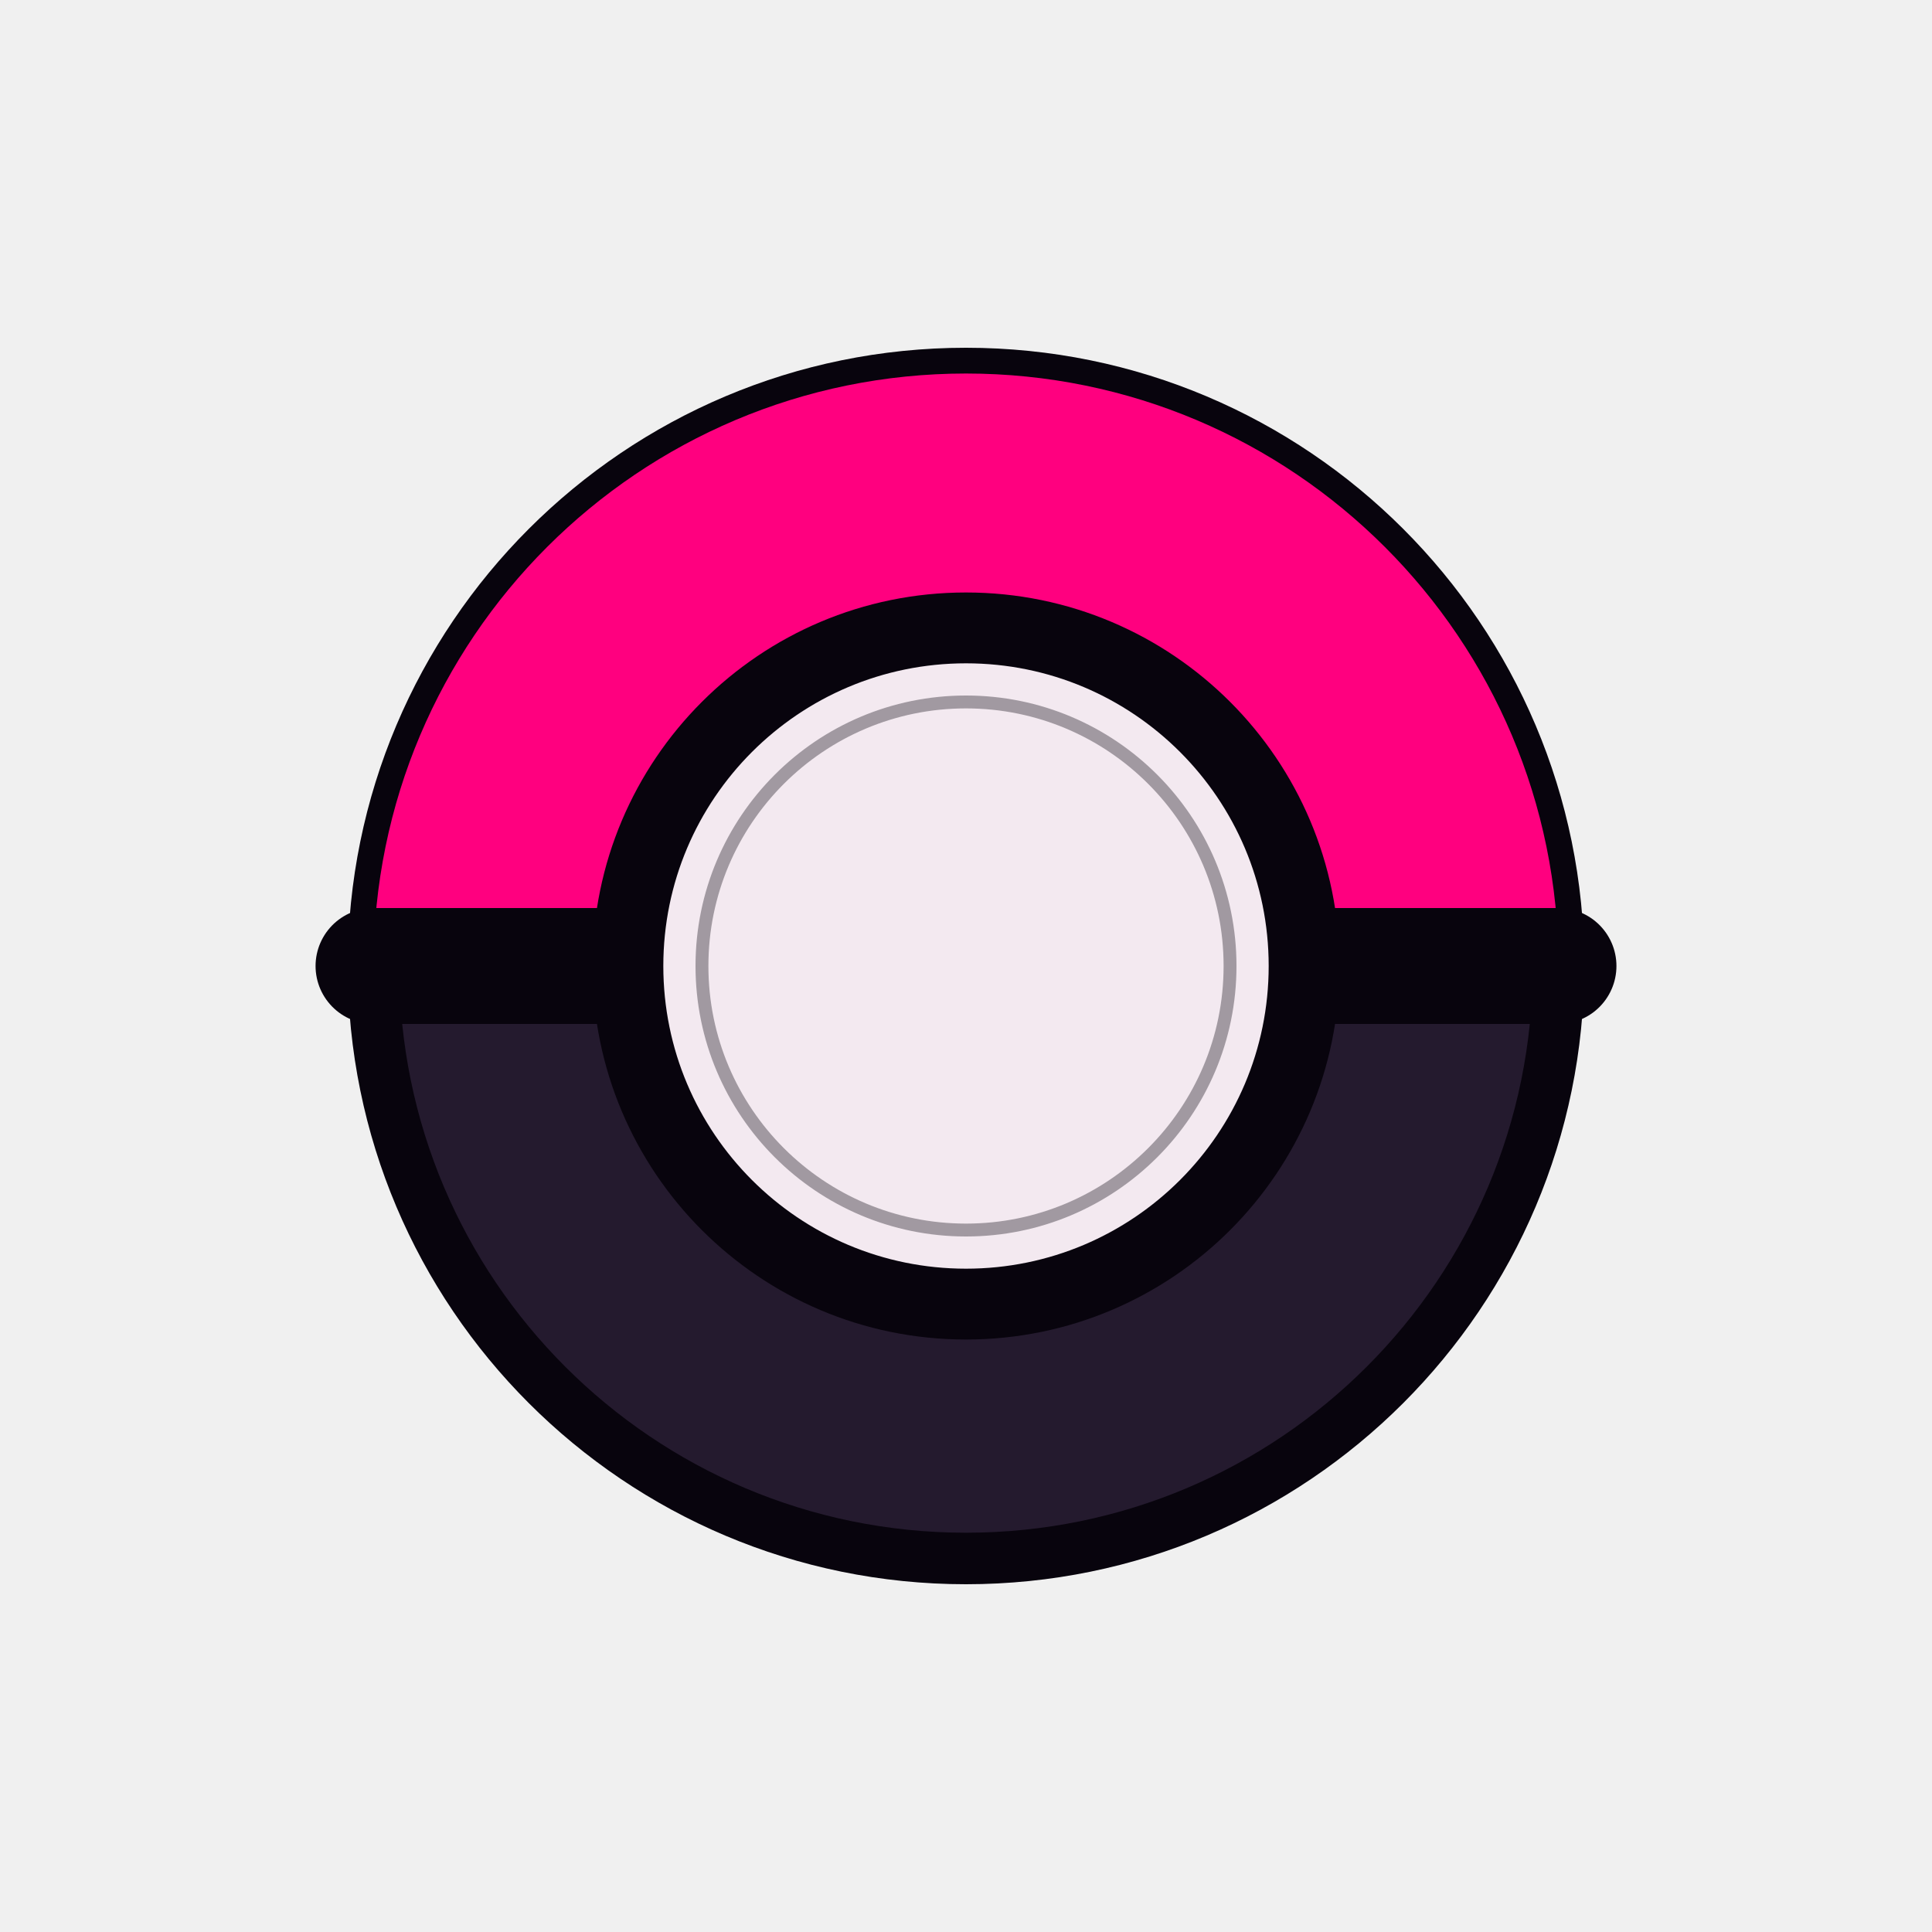
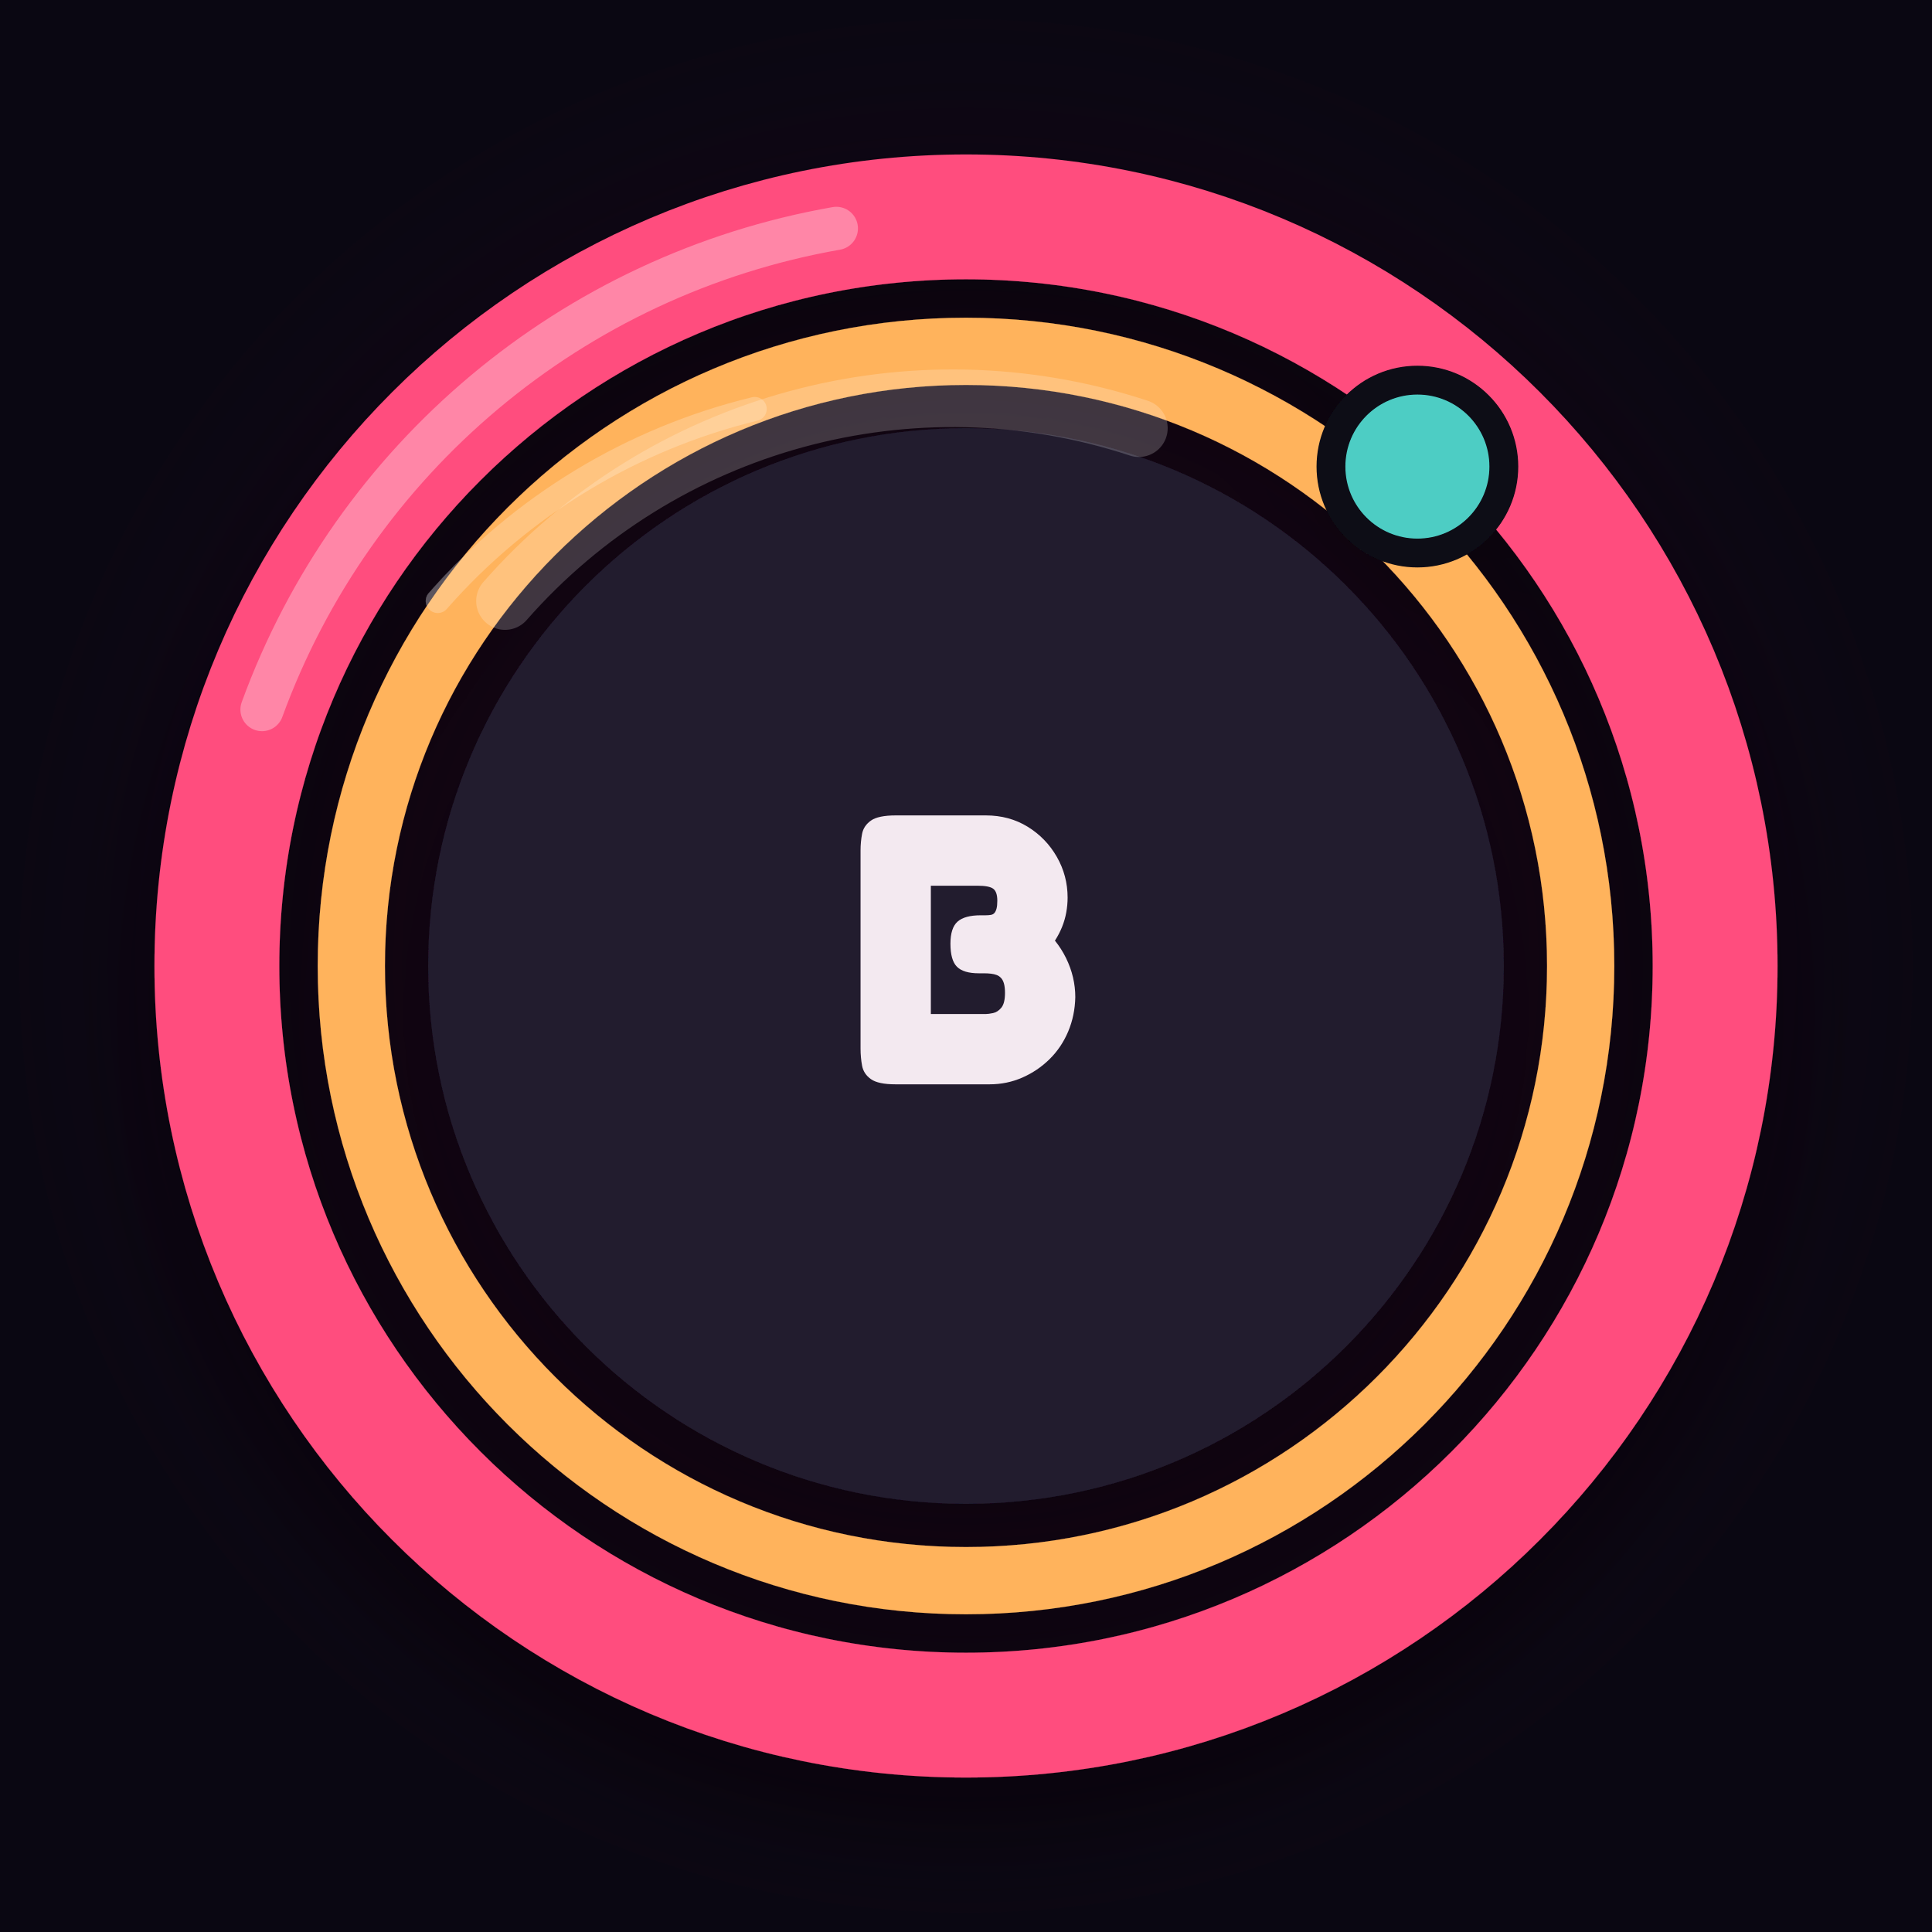
- <svg xmlns="http://www.w3.org/2000/svg" viewBox="0 0 300 300" width="300" height="300">
+ <svg xmlns="http://www.w3.org/2000/svg" viewBox="0 0 200 200" width="200" height="200">
  <defs>
-     <radialGradient id="halo" cx="50%" cy="50%" r="50%">
-       <stop offset="0%" stop-color="#3d0026" />
-       <stop offset="100%" stop-color="#08040d" />
+     <radialGradient id="halo" cx="50%" cy="50%" r="60%">
+       <stop offset="0%" stop-color="#3D0026" stop-opacity="0.9" />
+       <stop offset="100%" stop-color="#0A0712" stop-opacity="0" />
    </radialGradient>
+     <filter id="ombre" x="-50%" y="-20%" width="200%" height="180%">
+       <feDropShadow dx="0" dy="5" stdDeviation="5" flood-color="#000000" flood-opacity="0.4" />
+     </filter>
  </defs>
-   <circle cx="150" cy="150" r="92" fill="#241A2E" stroke="#08040d" stroke-width="8" />
-   <path d="M 58,150 A 92,92 0 0,1 242,150 Z" fill="#FF007F" />
-   <line x1="58" y1="150" x2="242" y2="150" stroke="#08040d" stroke-width="18" stroke-linecap="round" />
-   <circle cx="150" cy="150" r="58" fill="#08040d" />
-   <circle cx="150" cy="150" r="50" fill="#F3E9F0" stroke="#08040d" stroke-width="6" />
-   <circle cx="150" cy="150" r="41" fill="none" stroke="#08040d" stroke-width="2" opacity="0.35" />
+   <rect width="200" height="200" fill="#0A0712" />
+   <circle cx="100" cy="100" r="98" fill="url(#halo)" />
+   <g transform="translate(0.578 0.578) scale(0.99422)">
+     <g filter="url(#ombre)">
+       <circle cx="100" cy="100" r="78" fill="none" stroke="#FF4D7E" stroke-width="13" />
+       <circle cx="100" cy="100" r="64" fill="none" stroke="#FFB35C" stroke-width="7" />
+       <circle cx="100" cy="100" r="56" fill="#241A2E" />
+       <path d="M26.7 73.3 A78 78 0 0 1 86.5 23.2" fill="none" stroke="#FFFFFF" stroke-width="4.5" stroke-linecap="round" opacity="0.32" />
+       <path d="M45 62 A64 64 0 0 1 78 42" fill="none" stroke="#FFFFFF" stroke-width="2.5" stroke-linecap="round" opacity="0.22" />
+       <circle cx="147" cy="48" r="9" fill="#4ECDC4" stroke="#0A0712" stroke-width="3" />
+       <path transform="translate(87.820 112) scale(0.04 -0.04)" d="M121 -8Q76 -8 57.0 5.5Q38 19 34.0 40.5Q30 62 30 85V601Q30 623 34.0 644.0Q38 665 57.0 678.5Q76 692 122 692H356Q417 692 465.0 662.5Q513 633 541.0 584.0Q569 535 569 478Q569 459 565.5 439.5Q562 420 554.5 401.5Q547 383 536 366Q553 345 565.0 320.5Q577 296 583.0 270.5Q589 245 589 219Q588 171 570.5 129.5Q553 88 522.0 57.5Q491 27 451.0 9.5Q411 -8 366 -8ZM213 175H356Q363 175 375.0 177.5Q387 180 396.5 191.5Q406 203 406 230Q406 244 403.5 253.5Q401 263 396.0 268.5Q391 274 384.5 276.5Q378 279 369.5 280.0Q361 281 351 281H338Q298 281 281.0 298.0Q264 315 264 358Q264 399 282.5 415.5Q301 432 343 432H355Q363 432 369.0 433.0Q375 434 378.5 438.0Q382 442 384.0 449.5Q386 457 386 470Q386 493 375.5 501.0Q365 509 334 509H213Z" fill="#F3E9F0" />
+     </g>
+     <path d="M52 62 A62 62 0 0 1 118 44" fill="none" stroke="#FFFFFF" stroke-width="6" stroke-linecap="round" opacity="0.2" />
+   </g>
</svg>
